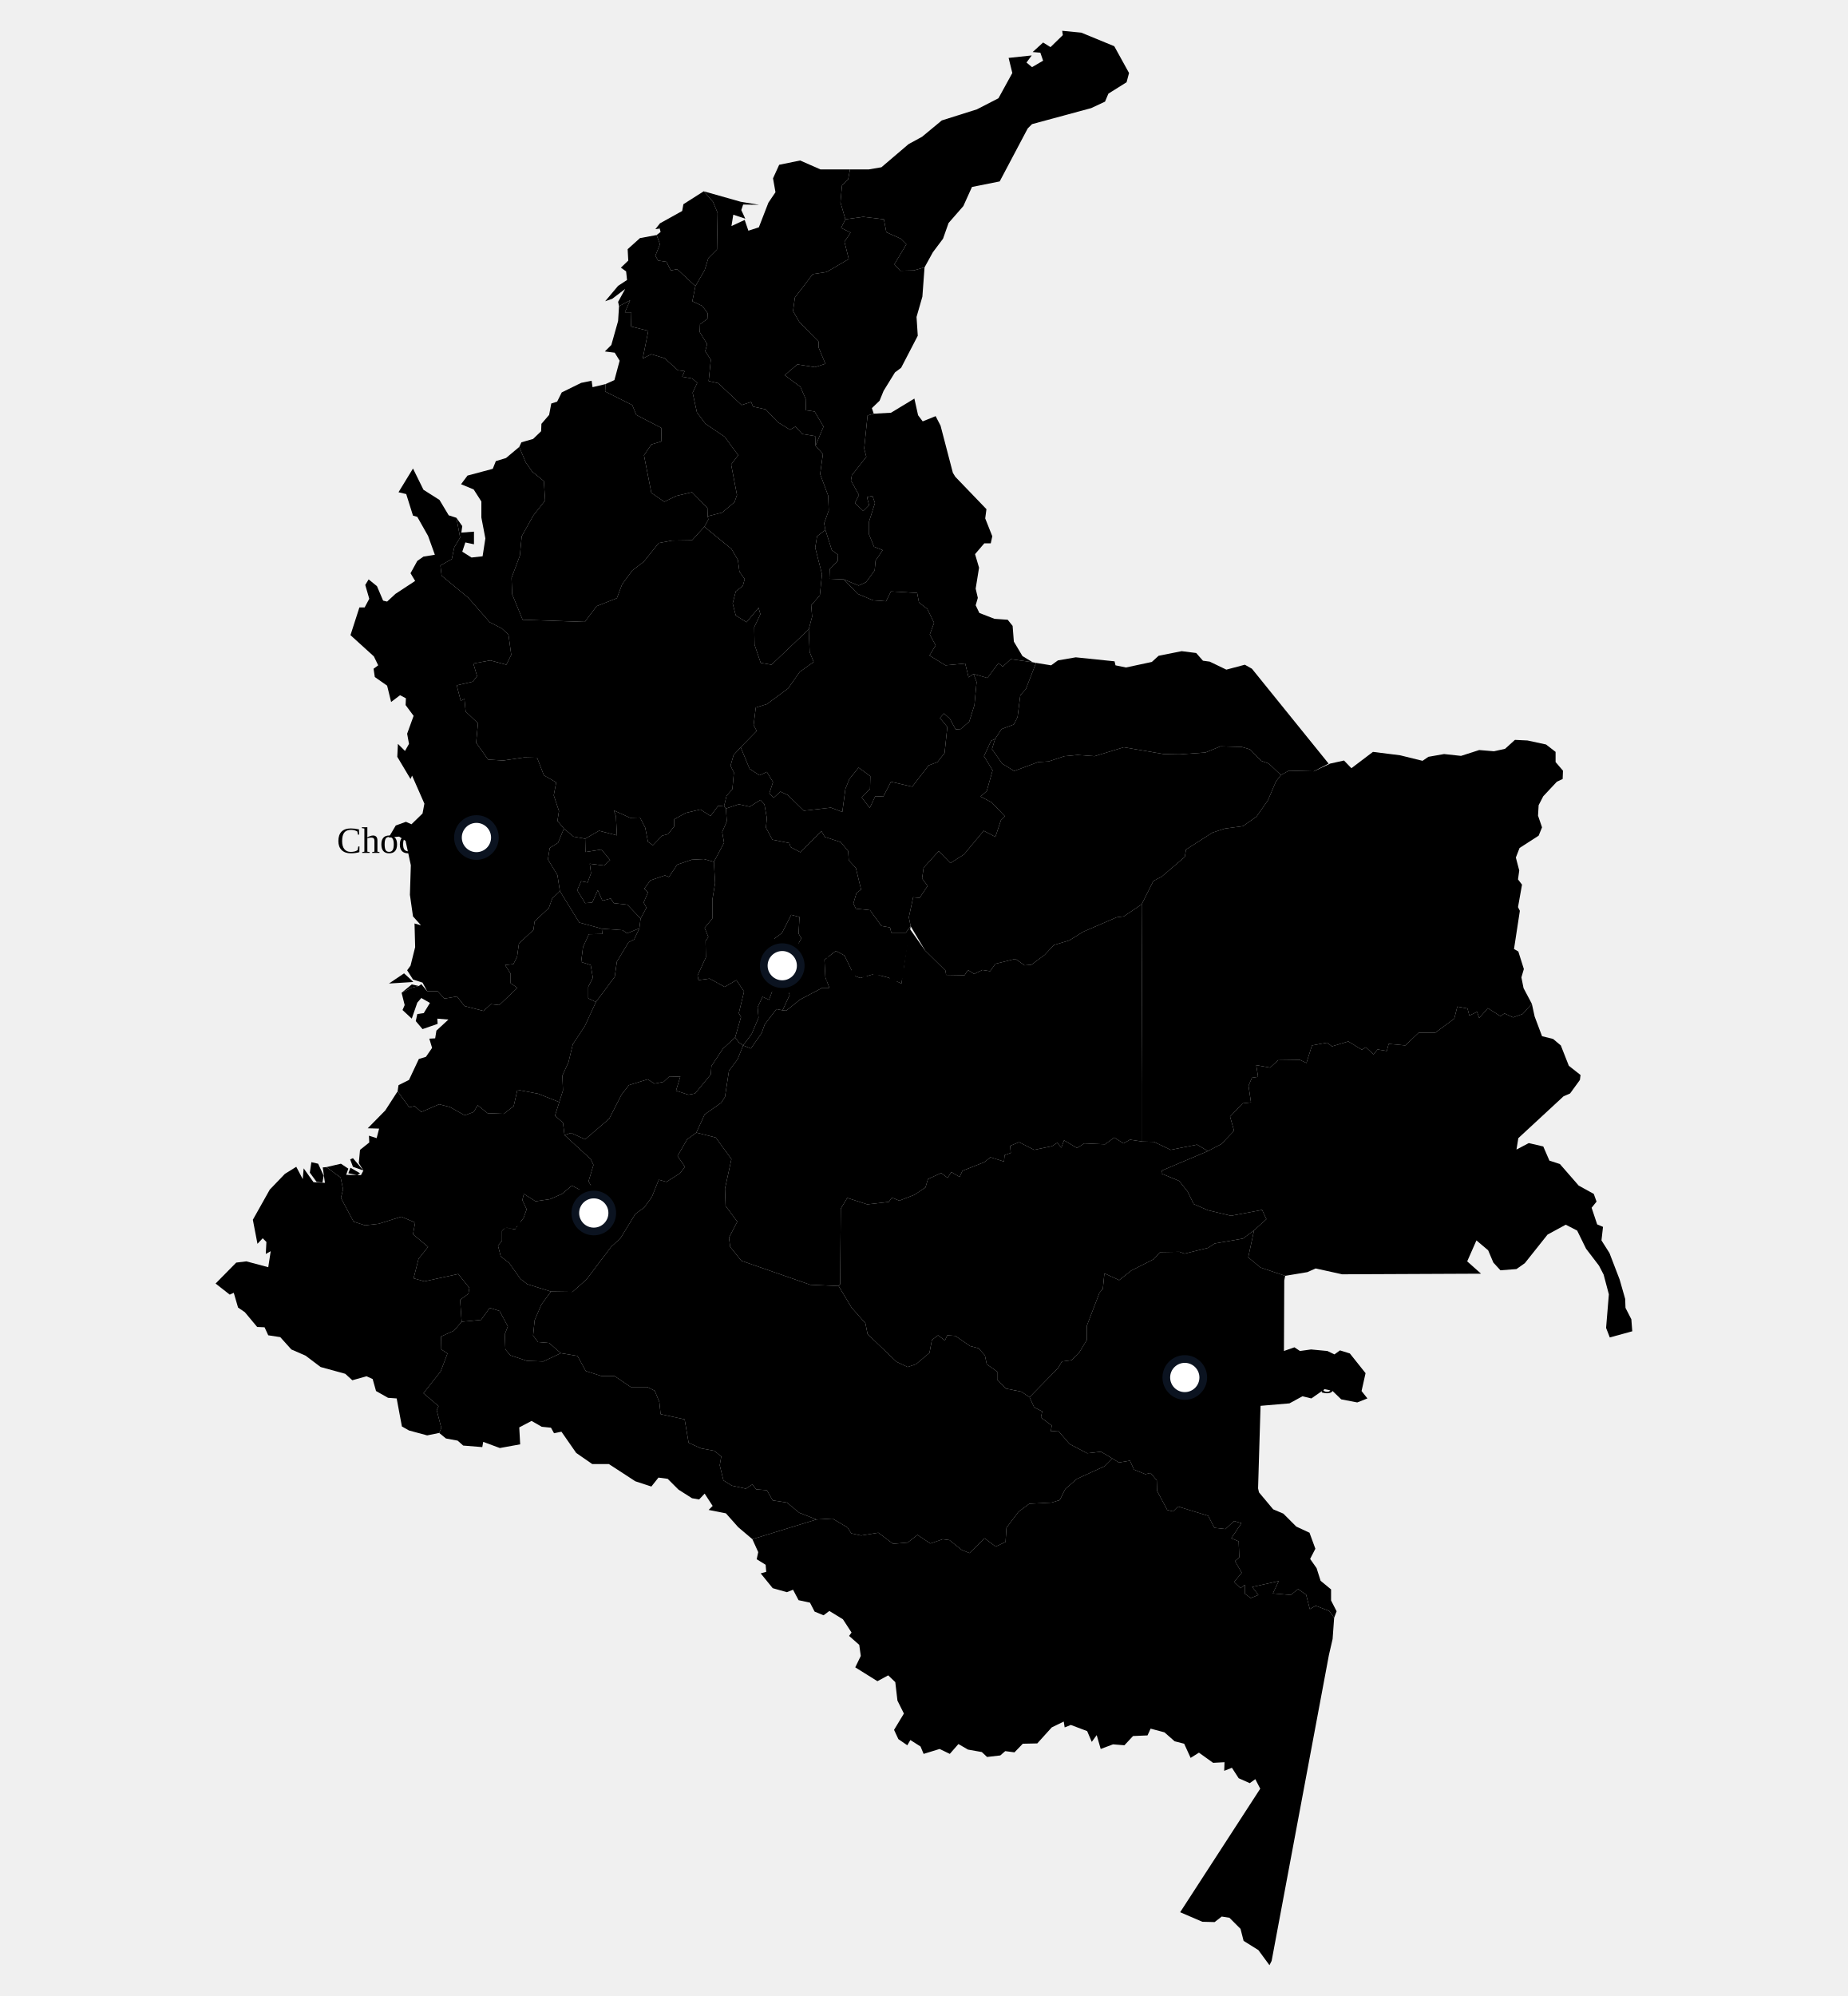
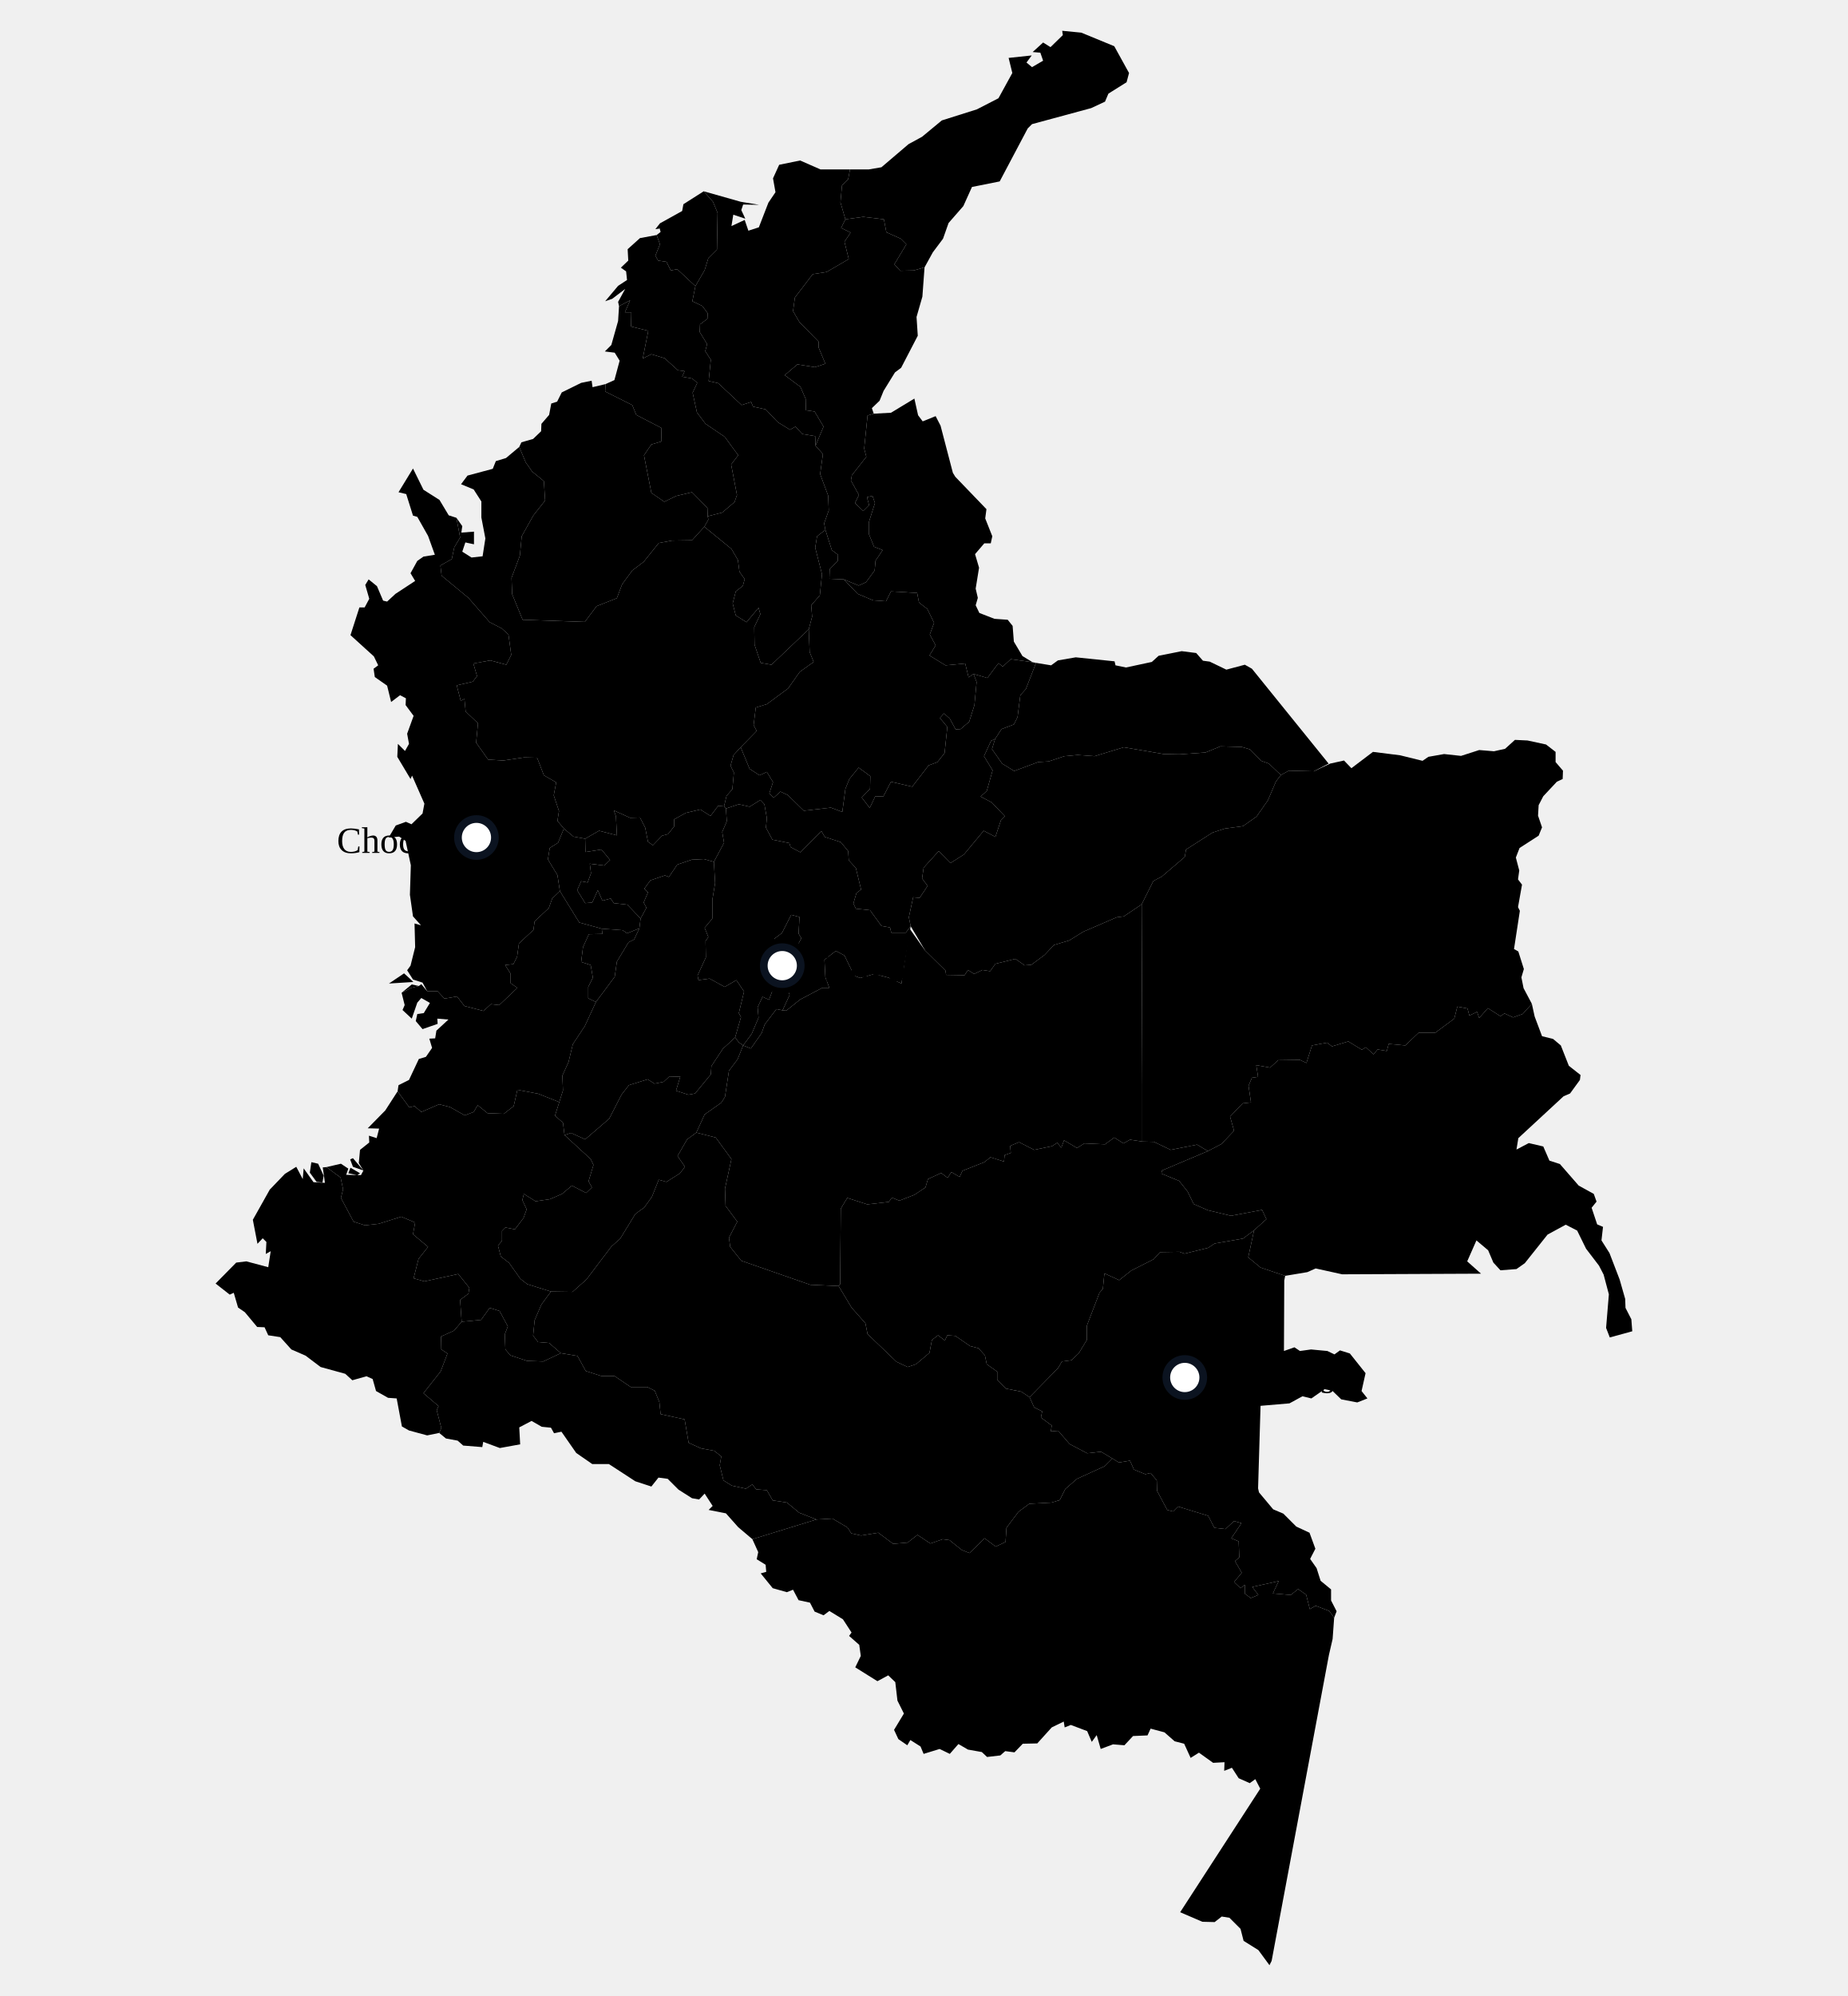
- <svg viewBox="-70 -10 600 648" role="img" aria-label="Mapa de Colombia con los territorios donde trabaja la Fundación Sevenfold: Chocó, Bogotá, Huila y Vaupés">
+ <svg viewBox="-70 -10 600 648" role="img" aria-label="Mapa de Colombia con los territorios donde trabaja la Fundación Sevenfold: Chocó, Bogotá y Vaupés">
  <g>
    <path d="M46.0 371.5 L43.1 370.9 L43.8 369.1 L46.9 370.9 L46.0 371.5ZM111.6 347.8 L110.2 352.2 L112.8 354.5 L113.3 358.5 L121.8 366.3 L122.7 368.2 L121.1 373.5 L122.2 375.5 L120.3 377.3 L115.7 374.9 L112.5 377.6 L108.6 379.3 L103.9 380.0 L100.1 377.6 L99.6 379.6 L101.0 382.6 L100.0 385.4 L97.2 389.1 L94.1 388.5 L93.0 389.6 L93.0 392.8 L91.7 394.4 L92.6 397.9 L95.3 400.0 L99.0 405.2 L101.2 406.9 L108.9 409.3 L105.8 413.5 L103.6 418.6 L103.1 423.6 L104.7 425.7 L108.3 426.0 L112.1 429.3 L106.4 432.0 L101.1 431.8 L95.7 430.0 L94.1 428.1 L93.9 423.2 L94.9 420.6 L92.2 415.6 L89.0 414.6 L86.2 418.5 L79.9 419.1 L79.4 412.0 L82.1 410.0 L82.4 408.1 L78.8 403.6 L67.8 406.0 L64.3 405.0 L65.9 398.7 L69.0 394.8 L64.1 390.7 L64.8 386.9 L60.3 385.0 L53.0 387.3 L48.5 387.8 L44.8 386.6 L40.7 378.9 L41.4 376.1 L40.6 372.3 L36.0 368.9 L40.7 367.8 L43.1 369.4 L42.4 371.4 L47.2 371.5 L48.0 370.0 L44.6 368.8 L43.7 366.4 L44.6 366.0 L48.0 370.0 L46.5 367.6 L46.9 363.3 L49.9 360.9 L49.8 358.7 L52.3 359.5 L53.1 356.4 L49.4 356.3 L55.1 350.5 L59.1 344.3 L62.9 349.5 L64.6 349.1 L66.8 351.0 L72.6 348.5 L76.1 349.4 L80.9 352.1 L83.8 351.0 L85.1 348.8 L88.3 351.4 L93.6 351.6 L96.8 349.1 L98.0 343.8 L104.8 345.1 L111.6 347.8Z" />
    <path d="M31.1 367.3 L33.3 367.8 L35.1 371.7 L34.7 373.9 L32.8 373.7 L30.6 370.7 L31.1 367.3ZM72.6 455.2 L68.7 456.0 L62.8 454.4 L60.5 453.1 L58.8 444.0 L56.0 443.8 L52.1 441.6 L51.0 437.7 L49.0 436.8 L44.4 438.1 L42.1 436.0 L34.1 433.8 L29.2 430.1 L24.6 428.1 L21.0 424.1 L17.1 423.5 L15.9 420.9 L13.5 420.8 L9.5 416.0 L7.3 414.5 L5.9 409.7 L4.6 410.3 L0.0 406.7 L6.7 399.9 L10.0 399.5 L17.1 401.4 L17.9 396.2 L16.3 397.1 L16.5 393.2 L15.3 392.0 L13.6 393.8 L12.1 386.0 L17.6 376.2 L22.5 371.1 L26.2 368.8 L28.3 372.8 L28.6 369.3 L31.8 373.8 L35.5 374.0 L34.8 369.0 L36.0 368.9 L40.6 372.3 L41.4 376.1 L40.7 378.9 L44.8 386.6 L48.5 387.8 L53.0 387.3 L60.3 385.0 L64.8 386.9 L64.1 390.7 L69.0 394.8 L65.9 398.7 L64.3 405.0 L67.8 406.0 L78.8 403.6 L82.4 408.1 L82.1 410.0 L79.4 412.0 L79.9 419.1 L77.4 422.0 L73.2 423.9 L73.3 428.1 L75.3 429.4 L73.1 435.2 L67.5 442.3 L72.4 446.5 L71.8 447.8 L73.3 453.6 L72.6 455.2Z" />
    <path d="M63.5 308.1 L64.2 308.8 L56.3 309.3 L61.2 306.0 L63.5 308.1ZM60.4 312.3 L63.7 309.6 L66.0 310.1 L63.6 310.7 L60.4 312.3ZM111.8 279.3 L109.3 281.7 L108.2 284.8 L103.6 289.1 L103.2 291.9 L98.5 296.3 L97.9 300.6 L96.7 303.0 L94.0 303.3 L95.8 306.1 L95.8 309.2 L98.0 310.7 L92.1 316.3 L89.4 316.0 L87.0 318.2 L80.8 316.6 L78.4 313.5 L74.3 314.2 L72.1 311.8 L68.7 311.8 L67.2 309.0 L64.1 308.0 L62.2 305.0 L63.3 303.5 L64.8 297.5 L64.6 289.8 L66.7 290.4 L64.1 287.5 L63.1 280.5 L63.4 270.9 L61.7 263.0 L59.6 261.6 L56.2 261.9 L58.5 258.0 L61.8 256.8 L63.6 257.6 L67.2 254.1 L67.8 250.9 L63.8 241.8 L63.3 242.9 L59.0 235.7 L59.2 231.5 L61.5 233.8 L62.8 231.5 L62.2 228.2 L64.3 222.4 L61.7 218.9 L61.8 216.7 L59.9 215.7 L57.0 217.9 L55.7 212.6 L51.7 209.8 L51.3 207.1 L52.8 206.0 L51.4 203.1 L43.8 196.2 L46.7 187.2 L48.4 187.2 L49.9 184.4 L48.6 179.9 L49.7 178.1 L52.4 180.3 L54.4 185.0 L55.7 185.3 L58.4 182.8 L64.8 178.6 L63.3 176.1 L65.5 172.1 L67.5 170.7 L71.2 170.1 L69.0 164.0 L65.5 157.8 L64.1 157.4 L61.9 150.4 L59.4 149.8 L64.1 142.1 L67.5 149.0 L72.7 152.3 L75.7 157.3 L78.2 158.1 L79.4 164.5 L77.5 167.7 L76.7 171.5 L73.0 173.6 L73.4 176.9 L82.1 184.1 L89.0 192.0 L92.9 194.0 L95.1 196.0 L96.0 202.6 L94.4 205.8 L89.2 204.4 L83.7 205.4 L84.9 209.5 L83.5 211.3 L78.3 212.5 L79.6 217.5 L80.8 216.9 L81.2 221.0 L85.2 224.8 L84.6 231.1 L88.5 236.6 L93.4 236.9 L100.2 235.9 L104.4 236.0 L106.6 241.7 L110.6 244.0 L109.8 248.2 L111.5 253.3 L111.0 256.5 L113.1 259.0 L111.2 263.6 L108.5 265.3 L107.9 269.0 L111.0 274.1 L111.8 279.3Z" data-dep="choco" />
    <path d="M161.8 269.8 L162.2 276.7 L161.3 282.1 L161.3 288.2 L158.8 291.2 L160.0 294.2 L159.1 295.5 L159.2 300.8 L156.5 306.7 L156.8 308.2 L160.4 307.7 L165.3 310.4 L169.1 308.2 L171.6 311.9 L169.9 318.9 L170.6 320.2 L168.7 326.8 L164.7 330.5 L161.0 336.1 L160.8 338.8 L155.7 345.0 L153.5 345.4 L149.5 344.1 L150.9 339.5 L147.2 339.6 L145.5 341.2 L142.5 341.8 L140.3 340.4 L134.2 342.3 L131.8 345.4 L127.8 353.2 L120.0 359.9 L115.4 357.8 L113.3 358.5 L112.8 354.5 L110.2 352.2 L111.6 347.8 L112.8 344.0 L112.6 339.2 L114.6 334.8 L116.0 329.0 L119.9 323.1 L123.5 315.3 L129.6 307.1 L130.3 302.2 L134.1 295.9 L135.9 295.0 L137.6 291.4 L138.0 288.2 L139.9 284.7 L139.0 283.0 L140.4 279.7 L139.2 278.5 L141.2 275.8 L145.9 274.2 L147.2 274.7 L149.9 270.7 L154.6 269.1 L158.6 268.9 L161.8 269.8Z" />
    <path d="M112.1 429.3 L108.3 426.0 L104.7 425.7 L103.1 423.6 L103.6 418.6 L105.8 413.5 L108.9 409.3 L115.9 409.4 L120.4 405.4 L128.5 394.7 L131.4 392.1 L136.3 384.1 L139.2 382.0 L141.7 378.5 L143.9 373.0 L146.4 373.7 L150.8 370.9 L152.4 368.8 L150.0 365.3 L153.1 359.9 L156.1 357.7 L162.4 359.3 L167.5 366.3 L165.4 375.9 L165.6 381.5 L169.4 386.6 L166.7 391.8 L167.1 394.8 L170.7 399.3 L193.1 407.1 L202.3 407.5 L206.5 414.5 L211.0 419.6 L211.7 423.1 L221.1 432.1 L224.7 433.8 L227.4 432.9 L231.8 429.2 L232.6 425.0 L234.6 423.5 L236.8 425.2 L237.6 423.5 L240.2 423.7 L245.0 427.0 L247.7 427.7 L249.8 430.0 L250.4 432.9 L253.8 435.3 L253.8 437.9 L256.6 440.8 L261.6 441.8 L264.3 443.6 L265.8 446.9 L268.4 448.2 L268.0 450.2 L271.5 452.8 L271.2 454.7 L273.6 454.5 L277.3 458.8 L283.0 461.8 L287.5 461.3 L291.2 463.5 L288.7 466.0 L279.7 470.1 L275.9 473.4 L274.1 477.0 L271.5 477.8 L264.2 478.2 L260.7 480.8 L256.8 486.0 L256.5 490.6 L253.3 492.1 L249.7 489.4 L244.8 494.2 L242.3 493.2 L238.3 490.0 L236.1 489.7 L232.1 491.1 L227.9 488.3 L224.7 490.8 L220.0 491.2 L215.2 487.6 L209.6 488.5 L206.4 487.8 L205.2 485.9 L200.3 483.0 L195.1 483.3 L189.5 481.1 L185.5 477.8 L180.9 477.1 L179.0 473.8 L175.5 473.5 L174.3 471.9 L172.2 473.3 L167.6 472.3 L164.9 470.6 L163.7 465.7 L164.2 462.8 L161.9 461.0 L157.6 460.2 L153.6 458.4 L152.3 450.8 L144.5 449.1 L144.1 445.2 L142.6 441.5 L140.2 440.3 L134.8 440.3 L129.5 436.7 L125.2 436.7 L120.2 435.1 L117.5 430.2 L112.1 429.3Z" />
-     <path d="M156.1 357.7 L153.1 359.9 L150.0 365.3 L152.4 368.8 L150.8 370.9 L146.4 373.7 L143.9 373.0 L141.7 378.5 L139.2 382.0 L136.3 384.1 L131.4 392.1 L128.5 394.7 L120.4 405.4 L115.9 409.4 L108.9 409.3 L101.2 406.9 L99.0 405.2 L95.3 400.0 L92.6 397.9 L91.7 394.4 L93.0 392.8 L93.0 389.6 L94.1 388.5 L97.2 389.1 L100.0 385.4 L101.0 382.6 L99.6 379.6 L100.1 377.6 L103.9 380.0 L108.6 379.3 L112.5 377.6 L115.7 374.9 L120.3 377.3 L122.2 375.5 L121.1 373.5 L122.7 368.2 L121.8 366.3 L113.3 358.5 L115.4 357.8 L120.0 359.9 L127.8 353.2 L131.8 345.4 L134.2 342.3 L140.3 340.4 L142.5 341.8 L145.5 341.2 L147.2 339.6 L150.9 339.5 L149.5 344.1 L153.5 345.4 L155.7 345.0 L160.8 338.8 L161.0 336.1 L164.7 330.5 L168.7 326.8 L169.9 328.4 L171.3 329.4 L169.5 333.9 L166.7 337.6 L165.4 346.1 L164.2 348.0 L158.8 351.8 L156.1 357.7Z" data-dep="huila" />
+     <path d="M156.1 357.7 L153.1 359.9 L150.0 365.3 L152.4 368.8 L150.8 370.9 L146.4 373.7 L143.9 373.0 L141.7 378.5 L139.2 382.0 L136.3 384.1 L131.4 392.1 L128.5 394.7 L120.4 405.4 L115.9 409.4 L108.9 409.3 L101.2 406.9 L99.0 405.2 L95.3 400.0 L92.6 397.9 L91.7 394.4 L93.0 392.8 L93.0 389.6 L94.1 388.5 L97.2 389.1 L100.0 385.4 L101.0 382.6 L99.6 379.6 L100.1 377.6 L103.9 380.0 L108.6 379.3 L112.5 377.6 L115.7 374.9 L120.3 377.3 L122.2 375.5 L121.1 373.5 L122.7 368.2 L121.8 366.3 L113.3 358.5 L115.4 357.8 L120.0 359.9 L127.8 353.2 L131.8 345.4 L134.2 342.3 L140.3 340.4 L142.5 341.8 L145.5 341.2 L147.2 339.6 L150.9 339.5 L149.5 344.1 L153.5 345.4 L155.7 345.0 L160.8 338.8 L161.0 336.1 L164.7 330.5 L168.7 326.8 L169.9 328.4 L171.3 329.4 L169.5 333.9 L166.7 337.6 L165.4 346.1 L164.2 348.0 L158.8 351.8 L156.1 357.7Z" />
    <path d="M112.1 429.3 L117.5 430.2 L120.2 435.1 L125.2 436.7 L129.5 436.7 L134.8 440.3 L140.2 440.3 L142.6 441.5 L144.1 445.2 L144.5 449.1 L152.3 450.8 L153.6 458.4 L157.6 460.2 L161.9 461.0 L164.2 462.8 L163.7 465.7 L164.9 470.6 L167.6 472.3 L172.2 473.3 L174.3 471.9 L175.5 473.5 L179.0 473.8 L180.9 477.1 L185.5 477.8 L189.5 481.1 L195.1 483.3 L174.3 489.7 L169.7 485.8 L165.7 481.3 L160.1 480.2 L161.4 478.9 L158.8 474.9 L157.0 476.8 L154.7 476.4 L150.3 473.6 L146.8 470.1 L143.8 469.7 L141.5 472.6 L136.3 470.9 L127.7 465.3 L122.3 465.3 L117.1 461.7 L112.3 454.8 L109.9 455.3 L108.9 453.5 L105.9 453.2 L102.6 451.3 L98.6 453.4 L98.9 458.9 L92.3 460.1 L86.9 458.1 L86.6 459.8 L80.4 459.3 L78.6 457.7 L74.8 457.0 L72.6 455.2 L73.3 453.6 L71.8 447.8 L72.4 446.5 L67.5 442.3 L73.1 435.2 L75.3 429.4 L73.3 428.1 L73.2 423.9 L77.4 422.0 L79.9 419.1 L86.2 418.5 L89.0 414.6 L92.2 415.6 L94.9 420.6 L93.9 423.2 L94.1 428.1 L95.7 430.0 L101.1 431.8 L106.4 432.0 L112.1 429.3Z" />
    <path d="M195.1 483.3 L200.3 483.0 L205.2 485.9 L206.4 487.8 L209.6 488.5 L215.2 487.6 L220.0 491.2 L224.7 490.8 L227.9 488.3 L232.1 491.1 L236.1 489.7 L238.3 490.0 L242.3 493.2 L244.8 494.2 L249.7 489.4 L253.3 492.1 L256.5 490.6 L256.8 486.0 L260.7 480.8 L264.2 478.2 L271.5 477.8 L274.1 477.0 L275.9 473.4 L279.7 470.1 L288.7 466.0 L291.2 463.5 L293.3 464.8 L296.9 464.2 L298.2 467.1 L301.9 468.6 L303.6 468.2 L305.6 470.6 L305.7 474.0 L309.0 480.2 L310.9 480.7 L312.5 479.1 L322.3 482.1 L324.3 486.0 L327.9 486.4 L330.7 483.8 L333.1 484.5 L329.8 489.4 L332.2 490.4 L332.4 495.6 L331.0 496.8 L333.2 500.6 L330.7 503.6 L332.8 505.6 L334.2 504.5 L334.2 507.4 L336.1 508.8 L338.6 507.8 L336.6 505.2 L345.2 503.3 L343.3 507.3 L349.1 507.8 L351.5 505.9 L354.1 507.7 L355.3 512.4 L357.2 511.3 L361.6 513.0 L363.2 515.2 L362.7 522.1 L361.5 527.3 L342.9 626.6 L342.2 628.0 L338.6 623.1 L333.8 620.1 L332.8 616.2 L329.2 612.6 L326.7 612.2 L324.4 614.0 L320.4 613.9 L313.2 610.8 L339.2 570.7 L337.6 567.6 L335.8 568.9 L332.2 567.3 L330.0 563.9 L327.5 564.9 L327.6 562.1 L323.9 562.3 L319.3 559.0 L316.6 560.7 L314.5 556.1 L311.4 555.3 L308.1 552.4 L303.6 551.2 L302.6 553.4 L297.9 553.6 L295.1 556.6 L291.4 556.3 L287.4 557.8 L286.1 553.3 L284.5 555.5 L283.0 552.0 L277.7 550.0 L275.7 550.8 L275.4 548.9 L271.5 550.8 L266.8 556.0 L262.1 556.1 L259.4 558.9 L256.4 558.5 L254.8 559.9 L250.5 560.4 L248.8 558.8 L244.3 558.0 L241.2 556.2 L238.4 559.4 L235.1 557.8 L229.9 559.4 L228.9 557.0 L225.6 554.9 L224.6 556.6 L221.7 554.6 L220.3 551.6 L223.5 546.3 L221.4 542.1 L220.7 536.1 L218.4 533.9 L214.9 535.8 L207.7 531.3 L209.5 527.6 L209.0 524.0 L205.7 521.1 L206.5 520.0 L203.7 515.7 L199.3 513.0 L197.4 514.4 L194.5 513.2 L193.0 510.3 L189.3 509.5 L187.5 506.1 L185.5 506.9 L180.9 505.6 L177.0 500.8 L178.8 500.3 L178.6 498.0 L175.7 496.2 L176.2 493.9 L174.3 489.7 L195.1 483.3Z" />
    <path d="M131.0 89.4 L130.7 88.0 L133.0 83.8 L128.8 87.0 L126.5 87.8 L130.7 82.8 L133.6 80.9 L133.3 78.1 L131.6 76.9 L134.0 74.6 L133.8 70.9 L137.8 67.3 L143.2 66.3 L144.3 69.3 L142.8 73.0 L143.7 74.6 L146.4 75.0 L147.8 77.8 L149.9 77.4 L155.8 82.9 L154.8 87.8 L158.0 89.3 L159.8 91.7 L159.7 93.5 L157.3 95.3 L157.2 97.8 L159.6 101.7 L159.0 104.0 L160.8 106.8 L160.1 113.7 L163.2 114.4 L170.8 121.5 L173.9 120.5 L174.5 122.0 L178.6 122.9 L182.6 127.1 L186.5 129.5 L188.3 128.5 L190.5 130.9 L194.7 131.6 L194.8 134.7 L197.2 137.4 L196.3 143.9 L198.9 150.9 L199.1 155.7 L197.6 159.9 L198.0 162.0 L195.3 164.1 L194.7 167.8 L196.9 176.4 L196.2 183.3 L193.4 186.5 L193.7 190.2 L192.6 194.3 L180.5 205.8 L177.0 205.2 L175.0 199.3 L174.9 193.6 L176.9 189.4 L176.3 187.3 L172.4 192.0 L168.9 189.8 L167.9 185.9 L168.9 182.0 L171.2 180.2 L171.8 178.0 L170.1 175.6 L169.6 171.8 L167.5 168.2 L158.7 161.0 L160.0 158.7 L159.8 157.6 L164.5 156.4 L168.5 153.0 L169.3 150.7 L167.4 140.8 L169.7 137.8 L165.3 131.8 L159.1 127.6 L156.3 123.9 L154.9 117.5 L156.4 114.3 L154.8 112.9 L151.5 112.3 L152.3 110.5 L150.1 110.2 L145.8 106.3 L141.5 105.0 L138.7 106.4 L140.5 97.4 L134.9 96.0 L135.0 91.4 L132.9 91.4 L134.6 87.5 L131.0 89.4ZM144.2 64.2 L142.8 64.4 L144.3 62.5 L144.5 63.6Z" />
    <path d="M123.5 315.3 L119.9 323.1 L116.0 329.0 L114.6 334.8 L112.6 339.2 L112.8 344.0 L111.6 347.8 L104.8 345.1 L98.0 343.8 L96.8 349.1 L93.6 351.6 L88.3 351.4 L85.1 348.8 L83.8 351.0 L80.9 352.1 L76.1 349.4 L72.6 348.5 L66.8 351.0 L64.6 349.1 L62.9 349.5 L59.1 344.3 L59.4 342.3 L62.8 340.6 L66.0 333.8 L68.3 333.1 L70.3 330.2 L69.4 327.2 L71.3 327.1 L71.7 324.6 L75.6 321.0 L72.0 320.7 L72.1 322.4 L67.2 324.1 L65.0 321.5 L65.5 319.2 L67.6 318.9 L69.6 315.6 L66.8 314.0 L65.5 315.5 L63.7 320.7 L60.7 317.9 L61.4 316.3 L60.4 312.3 L63.6 310.7 L66.0 310.1 L66.8 309.5 L68.7 311.8 L72.1 311.8 L74.3 314.2 L78.4 313.5 L80.8 316.6 L87.0 318.2 L89.4 316.0 L92.1 316.3 L98.0 310.7 L95.8 309.2 L95.8 306.1 L94.0 303.3 L96.7 303.0 L97.9 300.6 L98.5 296.3 L103.2 291.9 L103.6 289.1 L108.2 284.8 L109.3 281.7 L111.8 279.3 L118.1 289.5 L125.4 291.5 L125.6 293.2 L121.2 293.3 L119.3 297.5 L118.7 302.3 L121.8 303.3 L122.5 307.4 L121.0 310.4 L121.0 314.1 L123.5 315.3Z" />
    <path d="M126.6 114.7 L129.5 113.4 L131.2 107.1 L129.6 104.5 L126.4 104.1 L128.5 102.0 L130.7 94.2 L131.0 89.4 L134.6 87.5 L132.9 91.4 L135.0 91.4 L134.9 96.0 L140.5 97.4 L138.7 106.4 L141.5 105.0 L145.8 106.3 L150.1 110.2 L152.3 110.5 L151.5 112.3 L154.8 112.9 L156.4 114.3 L154.9 117.5 L156.3 123.9 L159.1 127.6 L165.3 131.8 L169.7 137.8 L167.4 140.8 L169.3 150.7 L168.5 153.0 L164.5 156.4 L159.8 157.6 L159.7 154.9 L154.7 149.8 L149.6 151.0 L145.7 152.9 L141.5 150.0 L139.1 137.8 L141.5 134.3 L144.8 133.3 L144.7 128.9 L136.6 124.7 L135.3 121.5 L126.5 117.1 L126.6 114.7Z" />
    <path d="M143.2 66.3 L144.5 65.3 L144.2 64.2 L144.3 62.5 L151.5 58.5 L151.9 56.3 L158.5 52.1 L161.5 55.5 L163.0 59.1 L162.8 71.0 L160.0 73.8 L158.8 77.7 L155.8 82.9 L149.9 77.4 L147.8 77.8 L146.4 75.0 L143.7 74.6 L142.8 73.0 L144.3 69.3 L143.2 66.3Z" />
    <path d="M198.0 162.0 L197.6 159.9 L199.1 155.7 L198.9 150.9 L196.3 143.9 L197.2 137.4 L194.8 134.7 L197.4 128.5 L194.5 123.6 L191.7 123.2 L191.6 119.5 L189.9 115.6 L184.8 111.8 L188.9 108.3 L194.6 109.2 L198.0 108.1 L195.8 102.8 L195.8 100.9 L189.6 94.6 L187.5 91.0 L188.1 86.6 L193.9 79.0 L198.4 78.3 L205.6 74.1 L204.2 68.5 L206.2 65.5 L203.1 64.0 L204.5 61.2 L210.3 60.4 L217.0 61.2 L217.8 65.4 L222.5 67.5 L224.3 69.3 L220.4 75.8 L222.3 77.9 L226.7 77.8 L230.2 76.8 L229.5 86.3 L227.6 92.9 L228.0 99.0 L222.6 109.4 L220.6 110.9 L216.9 116.9 L215.6 120.1 L213.1 122.5 L213.7 124.3 L211.7 124.9 L210.6 135.6 L211.3 138.3 L206.6 144.3 L206.3 146.0 L208.9 150.7 L207.6 153.3 L210.3 155.9 L212.2 154.0 L211.5 151.4 L213.3 151.0 L214.1 153.3 L212.1 159.6 L212.1 163.3 L213.8 167.5 L216.6 168.6 L214.3 172.0 L214.0 175.2 L211.2 179.0 L208.8 180.1 L204.0 178.1 L199.3 177.9 L199.4 174.8 L202.0 172.1 L202.1 170.1 L200.1 168.6 L198.0 162.0Z" />
    <path d="M205.4 48.2 L206.0 45.0 L212.1 45.0 L216.2 44.3 L225.0 36.8 L229.4 34.4 L235.8 29.1 L247.2 25.5 L254.2 21.9 L258.7 13.7 L257.5 8.8 L265.0 8.0 L263.3 10.3 L265.1 11.8 L268.7 9.7 L267.8 7.1 L265.3 6.9 L268.7 3.8 L271.1 5.3 L275.1 1.4 L274.9 0.0 L281.1 0.6 L291.8 5.0 L296.6 13.7 L295.8 16.7 L289.9 20.4 L288.8 23.0 L284.3 25.1 L265.1 30.3 L263.7 31.7 L254.6 48.9 L245.6 50.7 L242.8 56.9 L238.0 62.4 L236.2 67.5 L232.9 71.9 L230.2 76.8 L226.7 77.8 L222.3 77.9 L220.4 75.8 L224.3 69.3 L222.5 67.5 L217.8 65.4 L217.0 61.2 L210.3 60.4 L204.5 61.2 L202.9 55.7 L203.4 50.2 L205.4 48.2Z" />
    <path d="M204.5 61.2 L203.1 64.0 L206.2 65.5 L204.2 68.5 L205.6 74.1 L198.4 78.3 L193.9 79.0 L188.1 86.6 L187.5 91.0 L189.6 94.6 L195.8 100.9 L195.8 102.8 L198.0 108.1 L194.6 109.2 L188.9 108.3 L184.8 111.8 L189.9 115.6 L191.6 119.5 L191.7 123.2 L194.5 123.6 L197.4 128.5 L194.8 134.7 L194.7 131.6 L190.5 130.9 L188.3 128.5 L186.5 129.5 L182.6 127.1 L178.6 122.9 L174.5 122.0 L173.9 120.5 L170.8 121.5 L163.2 114.4 L160.1 113.7 L160.8 106.8 L159.0 104.0 L159.6 101.7 L157.2 97.8 L157.3 95.3 L159.7 93.5 L159.8 91.7 L158.0 89.3 L154.8 87.8 L155.8 82.9 L158.8 77.7 L160.0 73.8 L162.8 71.0 L163.0 59.1 L161.5 55.5 L158.5 52.1 L170.5 55.5 L176.5 56.5 L171.3 56.4 L170.7 58.2 L172.0 61.0 L168.1 59.7 L167.5 63.4 L171.8 61.4 L173.0 64.9 L176.4 63.8 L179.5 55.8 L181.8 52.4 L181.0 47.9 L183.0 43.5 L189.8 42.1 L196.4 45.0 L206.0 45.0 L205.4 48.2 L203.4 50.2 L202.9 55.7 L204.5 61.2Z" />
    <path d="M266.4 205.2 L271.3 206.0 L273.5 204.4 L279.3 203.4 L291.9 204.7 L292.2 206.0 L295.6 206.7 L304.0 204.9 L306.2 202.9 L313.7 201.4 L318.4 202.0 L320.6 204.5 L322.8 204.8 L328.2 207.4 L334.2 205.8 L336.5 207.1 L361.4 237.9 L356.6 240.4 L348.5 240.2 L345.9 241.6 L342.0 237.9 L339.5 237.0 L335.9 233.3 L333.2 232.5 L326.3 232.3 L321.4 234.3 L313.0 234.9 L307.8 234.8 L294.9 232.6 L285.4 235.5 L279.9 235.1 L275.6 235.5 L270.5 237.2 L267.1 237.4 L259.3 240.3 L255.4 237.9 L252.1 233.2 L253.1 229.9 L255.2 226.7 L259.2 225.2 L260.4 222.8 L261.3 215.7 L263.1 213.7 L266.4 205.2Z" />
    <path d="M204.0 178.1 L208.8 180.1 L211.2 179.0 L214.0 175.2 L214.3 172.0 L216.6 168.6 L213.8 167.5 L212.1 163.3 L212.1 159.6 L214.1 153.3 L213.3 151.0 L211.5 151.4 L212.2 154.0 L210.3 155.9 L207.6 153.3 L208.9 150.7 L206.3 146.0 L206.6 144.3 L211.3 138.3 L210.6 135.6 L211.7 124.9 L213.7 124.3 L219.3 124.0 L226.9 119.4 L228.1 124.8 L229.6 126.8 L233.8 125.1 L235.4 128.2 L239.4 143.5 L240.2 144.8 L250.3 155.3 L249.9 158.3 L252.2 164.1 L251.7 166.4 L249.6 166.4 L246.6 169.9 L247.9 174.3 L246.8 181.1 L247.5 184.1 L246.8 186.5 L248.0 189.0 L252.9 190.9 L257.2 191.2 L258.8 193.2 L259.2 198.3 L262.0 203.0 L265.3 205.0 L258.2 204.0 L255.6 206.4 L254.2 205.3 L250.6 210.1 L246.1 208.8 L244.5 209.9 L243.4 205.4 L237.0 206.0 L231.8 202.8 L233.8 199.5 L231.9 196.0 L233.3 192.2 L231.1 187.7 L228.4 185.6 L227.8 182.5 L219.3 182.0 L217.7 185.2 L213.5 184.9 L208.5 182.8 L204.0 178.1Z" />
    <path d="M253.1 229.9 L252.1 233.2 L255.4 237.9 L259.3 240.3 L267.1 237.4 L270.5 237.2 L275.6 235.5 L279.9 235.1 L285.4 235.5 L294.9 232.6 L307.8 234.8 L313.0 234.9 L321.4 234.3 L326.3 232.3 L333.2 232.5 L335.9 233.3 L339.5 237.0 L342.0 237.9 L345.9 241.6 L344.3 243.7 L341.7 249.8 L338.0 255.1 L333.6 258.2 L327.7 259.0 L323.7 260.3 L315.1 265.8 L314.7 268.2 L307.2 274.6 L304.5 276.0 L300.7 283.6 L294.9 287.5 L292.6 287.8 L281.7 292.5 L277.2 295.3 L272.2 296.8 L269.2 300.0 L264.9 303.2 L262.7 303.4 L259.7 301.3 L253.2 302.9 L251.5 305.3 L249.0 304.9 L246.3 306.2 L244.3 304.9 L243.2 306.6 L237.2 306.5 L237.0 305.1 L230.4 298.6 L225.7 290.7 L225.1 287.8 L226.5 281.3 L228.6 281.5 L231.2 277.6 L229.4 275.2 L229.9 271.7 L234.8 266.3 L238.6 270.2 L243.0 267.4 L249.4 259.7 L253.2 261.7 L255.0 256.3 L256.3 255.0 L252.0 250.5 L248.4 248.6 L250.4 246.8 L252.3 240.1 L249.5 235.5 L251.8 230.5 L253.1 229.9Z" />
    <path d="M264.3 443.6 L261.6 441.8 L256.6 440.8 L253.8 437.9 L253.8 435.3 L250.4 432.9 L249.8 430.0 L247.7 427.7 L245.0 427.0 L240.2 423.7 L237.6 423.5 L236.8 425.2 L234.6 423.5 L232.6 425.0 L231.8 429.2 L227.4 432.9 L224.7 433.8 L221.1 432.1 L211.7 423.1 L211.0 419.6 L206.5 414.5 L202.3 407.5 L202.8 406.9 L203.0 382.4 L205.1 378.9 L211.6 381.0 L218.6 380.2 L219.6 378.8 L222.0 379.8 L226.9 377.9 L230.5 375.5 L231.3 372.8 L235.6 370.8 L237.7 372.4 L238.9 370.5 L241.6 372.1 L242.5 370.1 L249.6 367.3 L251.6 365.7 L256.0 367.1 L256.2 365.0 L258.2 364.3 L258.0 362.0 L260.9 360.8 L265.8 363.3 L271.6 362.1 L273.3 361.0 L274.6 362.6 L275.5 360.2 L279.7 362.7 L282.1 361.2 L288.8 361.5 L291.8 359.3 L294.8 361.2 L296.9 360.0 L300.9 360.6 L304.7 360.7 L310.1 363.3 L318.7 361.6 L322.2 363.7 L307.3 370.0 L307.1 371.0 L312.9 373.4 L315.6 376.8 L317.6 380.9 L322.2 382.9 L329.7 384.7 L339.8 382.8 L341.2 385.8 L337.2 389.4 L333.6 392.1 L324.4 393.7 L322.3 395.1 L314.6 397.0 L313.0 396.4 L306.7 396.5 L304.6 398.8 L297.3 402.5 L293.4 405.6 L288.6 403.4 L288.1 408.4 L287.0 409.7 L282.9 420.4 L282.9 425.0 L280.3 429.3 L277.9 431.6 L274.8 432.0 L273.6 434.1 L264.3 443.6Z" />
    <path d="M300.9 360.6 L296.9 360.0 L294.8 361.2 L291.8 359.3 L288.8 361.5 L282.1 361.2 L279.7 362.7 L275.5 360.2 L274.6 362.6 L273.3 361.0 L271.6 362.1 L265.8 363.3 L260.9 360.8 L258.0 362.0 L258.2 364.3 L256.2 365.0 L256.0 367.1 L251.6 365.7 L249.6 367.3 L242.5 370.1 L241.6 372.1 L238.9 370.5 L237.7 372.4 L235.6 370.8 L231.3 372.8 L230.5 375.5 L226.9 377.9 L222.0 379.8 L219.6 378.8 L218.6 380.2 L211.6 381.0 L205.1 378.9 L203.0 382.4 L202.8 406.9 L202.3 407.5 L193.1 407.1 L170.7 399.3 L167.1 394.8 L166.7 391.8 L169.4 386.6 L165.6 381.5 L165.4 375.9 L167.5 366.3 L162.4 359.3 L156.1 357.7 L158.8 351.8 L164.2 348.0 L165.4 346.1 L166.7 337.6 L169.5 333.9 L171.3 329.4 L173.8 330.4 L177.3 325.4 L178.3 322.6 L182.1 317.6 L184.1 318.0 L185.3 318.1 L189.8 314.5 L197.0 310.7 L199.3 310.7 L198.0 307.3 L197.7 301.6 L201.4 298.7 L204.2 300.2 L207.4 306.8 L209.3 307.5 L213.9 306.2 L218.5 307.4 L222.7 309.3 L225.3 291.4 L230.4 298.6 L237.0 305.1 L237.2 306.5 L243.2 306.6 L244.3 304.9 L246.3 306.2 L249.0 304.9 L251.5 305.3 L253.2 302.9 L259.7 301.3 L262.7 303.4 L264.9 303.2 L269.2 300.0 L272.2 296.8 L277.2 295.3 L281.7 292.5 L292.6 287.8 L294.9 287.5 L300.7 283.6 L300.9 342.1 L300.9 360.6Z" />
    <path d="M291.2 463.5 L287.5 461.3 L283.0 461.8 L277.3 458.8 L273.6 454.5 L271.2 454.7 L271.5 452.8 L268.0 450.2 L268.4 448.2 L265.8 446.9 L264.3 443.6 L273.6 434.1 L274.8 432.0 L277.9 431.6 L280.3 429.3 L282.9 425.0 L282.9 420.4 L287.0 409.7 L288.1 408.4 L288.6 403.4 L293.4 405.6 L297.3 402.5 L304.6 398.8 L306.7 396.5 L313.0 396.4 L314.6 397.0 L322.3 395.1 L324.4 393.7 L333.6 392.1 L337.2 389.4 L335.3 398.2 L339.3 401.5 L347.3 404.2 L347.0 405.7 L346.9 428.6 L350.3 427.4 L352.1 428.6 L355.7 428.1 L361.0 428.6 L363.3 429.7 L365.1 428.4 L368.3 429.4 L373.4 435.8 L372.1 441.6 L374.0 444.0 L370.7 445.3 L365.5 444.3 L362.6 441.5 L360.1 441.0 L355.8 444.0 L352.9 443.3 L348.7 445.6 L339.3 446.4 L338.5 473.2 L338.8 474.5 L343.4 480.0 L346.7 481.4 L350.9 485.6 L355.2 487.6 L357.1 492.8 L355.4 496.1 L357.5 499.1 L358.8 503.2 L362.2 506.0 L362.2 509.6 L364.0 513.1 L363.2 515.2 L361.6 513.0 L357.2 511.3 L355.3 512.4 L354.1 507.7 L351.5 505.9 L349.1 507.8 L343.3 507.3 L345.2 503.3 L336.6 505.2 L338.6 507.8 L336.1 508.8 L334.2 507.4 L334.2 504.5 L332.8 505.6 L330.7 503.6 L333.2 500.6 L331.0 496.8 L332.4 495.6 L332.2 490.4 L329.8 489.4 L333.1 484.5 L330.7 483.8 L327.9 486.4 L324.3 486.0 L322.3 482.1 L312.5 479.1 L310.9 480.7 L309.0 480.2 L305.7 474.0 L305.6 470.6 L303.6 468.2 L301.9 468.6 L298.2 467.1 L296.9 464.2 L293.3 464.8 L291.2 463.5Z" data-dep="vaupes" />
    <path d="M322.2 363.7 L318.7 361.6 L310.1 363.3 L304.7 360.7 L300.9 360.6 L300.9 342.1 L300.7 283.6 L304.5 276.0 L307.2 274.6 L314.7 268.2 L315.1 265.8 L323.7 260.3 L327.7 259.0 L333.6 258.2 L338.0 255.1 L341.7 249.8 L344.3 243.7 L345.9 241.6 L348.5 240.2 L356.6 240.4 L361.9 237.9 L366.4 236.9 L368.8 239.4 L375.8 234.1 L384.6 235.2 L391.9 237.0 L393.8 235.7 L398.9 234.8 L404.4 235.4 L410.3 233.5 L415.1 233.9 L418.7 233.1 L421.9 230.2 L426.0 230.4 L432.0 231.7 L435.1 234.1 L435.1 237.4 L437.5 240.2 L437.4 242.9 L435.5 243.8 L431.1 248.5 L429.6 251.4 L429.4 254.8 L430.7 258.6 L429.6 261.3 L423.4 265.3 L422.2 268.4 L423.3 272.6 L422.9 275.5 L424.2 277.2 L422.9 284.5 L423.5 285.7 L421.6 298.1 L423.0 298.9 L424.8 304.6 L424.0 307.3 L424.7 310.8 L427.4 315.9 L424.4 319.2 L421.3 320.3 L418.5 319.0 L417.2 319.9 L413.1 317.3 L410.3 320.5 L409.6 318.5 L407.1 319.7 L406.5 317.4 L403.2 316.8 L402.2 320.7 L396.0 325.3 L390.6 325.3 L386.3 329.4 L380.9 328.9 L380.3 331.2 L377.3 330.7 L376.0 332.3 L373.5 330.0 L372.2 330.8 L367.8 328.1 L362.5 329.7 L360.9 328.5 L356.0 329.4 L354.2 335.1 L352.1 334.1 L345.0 334.2 L342.4 336.6 L337.9 335.8 L338.5 339.6 L336.5 339.9 L335.4 342.5 L336.2 347.9 L333.5 348.2 L329.4 352.5 L330.7 357.1 L326.6 361.4 L322.2 363.7Z" />
    <path d="M158.7 161.0 L167.5 168.2 L169.6 171.8 L170.1 175.6 L171.8 178.0 L171.2 180.2 L168.9 182.0 L167.9 185.9 L168.9 189.8 L172.4 192.0 L176.3 187.3 L176.9 189.4 L174.9 193.6 L175.0 199.3 L177.0 205.2 L180.5 205.8 L192.6 194.3 L192.9 201.7 L194.2 204.9 L189.7 208.1 L185.9 213.5 L179.0 218.6 L175.4 219.7 L174.7 225.4 L175.7 227.3 L170.5 232.6 L168.2 235.1 L167.2 238.6 L168.3 240.8 L167.8 246.2 L165.9 248.4 L165.1 251.8 L163.2 251.6 L160.7 254.9 L157.4 252.8 L152.7 253.9 L148.9 256.0 L148.9 258.3 L146.9 260.8 L145.0 261.3 L142.0 264.4 L140.4 263.3 L139.5 258.7 L137.8 255.4 L134.6 255.5 L129.3 253.1 L130.0 255.0 L130.3 261.2 L124.5 259.7 L120.0 262.3 L116.2 261.6 L113.1 259.0 L111.0 256.5 L111.5 253.3 L109.8 248.2 L110.6 244.0 L106.6 241.7 L104.4 236.0 L100.2 235.9 L93.4 236.9 L88.5 236.6 L84.6 231.1 L85.2 224.8 L81.2 221.0 L80.8 216.9 L79.6 217.5 L78.3 212.5 L83.5 211.3 L84.9 209.5 L83.7 205.4 L89.2 204.4 L94.4 205.8 L96.0 202.6 L95.1 196.0 L92.9 194.0 L89.0 192.0 L82.1 184.1 L73.4 176.9 L73.0 173.6 L76.7 171.5 L77.5 167.7 L79.4 164.5 L78.2 158.1 L80.1 160.8 L79.8 162.9 L83.9 162.6 L83.9 166.7 L81.1 166.1 L80.1 169.1 L83.1 171.0 L86.7 170.6 L87.6 164.8 L86.3 158.0 L86.3 152.8 L83.8 148.9 L79.7 147.2 L81.8 144.4 L90.0 142.2 L91.0 139.7 L94.3 138.7 L98.6 135.1 L100.7 140.1 L102.8 143.1 L106.6 146.2 L107.0 152.5 L103.2 157.3 L99.4 164.1 L98.8 170.4 L96.1 177.6 L96.3 182.9 L99.7 191.2 L119.9 191.9 L123.7 186.8 L130.3 184.2 L132.0 179.7 L135.3 175.2 L139.0 172.4 L143.9 166.3 L148.2 165.5 L154.7 165.4 L158.7 161.0Z" />
    <path d="M158.7 161.0 L154.7 165.4 L148.2 165.5 L143.9 166.3 L139.0 172.4 L135.3 175.2 L132.0 179.7 L130.3 184.2 L123.7 186.8 L119.9 191.9 L99.7 191.2 L96.3 182.9 L96.1 177.6 L98.8 170.4 L99.4 164.1 L103.2 157.3 L107.0 152.5 L106.6 146.2 L102.8 143.1 L100.7 140.1 L98.6 135.1 L99.3 133.6 L103.1 132.5 L105.7 130.0 L105.8 127.6 L108.3 124.7 L109.0 121.0 L110.9 120.4 L112.4 117.4 L118.7 114.3 L122.1 113.6 L122.4 115.7 L126.6 114.7 L126.5 117.1 L135.3 121.5 L136.6 124.7 L144.7 128.9 L144.8 133.3 L141.5 134.3 L139.1 137.8 L141.5 150.0 L145.7 152.9 L149.6 151.0 L154.7 149.8 L159.7 154.9 L159.8 157.6 L160.0 158.7 L158.7 161.0Z" />
    <path d="M246.1 208.8 L250.6 210.1 L254.2 205.3 L255.6 206.4 L258.2 204.0 L265.3 205.0 L266.4 205.2 L263.1 213.7 L261.3 215.7 L260.4 222.8 L259.2 225.2 L255.2 226.7 L253.1 229.9 L251.8 230.5 L249.5 235.5 L252.3 240.1 L250.4 246.8 L248.4 248.6 L252.0 250.5 L256.3 255.0 L255.0 256.3 L253.2 261.7 L249.4 259.7 L243.0 267.4 L238.6 270.2 L234.8 266.3 L229.9 271.7 L229.4 275.2 L231.2 277.6 L228.6 281.5 L226.5 281.3 L225.1 287.8 L225.7 290.7 L224.1 292.8 L219.4 292.8 L219.0 291.1 L216.2 290.6 L212.5 285.5 L207.9 285.0 L207.1 283.3 L208.1 279.9 L209.6 278.8 L207.9 271.8 L205.6 269.3 L205.4 266.3 L203.0 263.4 L197.8 261.7 L196.7 259.8 L189.9 266.7 L186.7 265.0 L186.3 263.7 L180.8 262.6 L178.7 258.7 L179.0 255.6 L178.2 251.1 L176.9 249.7 L173.4 251.9 L169.9 251.1 L165.7 252.5 L165.1 251.8 L165.9 248.4 L167.8 246.2 L168.3 240.8 L167.2 238.6 L168.2 235.1 L170.5 232.6 L173.4 239.6 L176.6 241.7 L179.0 240.6 L181.0 243.9 L179.8 247.6 L181.2 249.0 L183.4 247.0 L185.8 248.1 L191.0 253.2 L199.8 252.2 L203.5 253.6 L204.5 246.1 L205.8 242.9 L208.8 239.2 L212.6 242.0 L212.5 246.1 L209.8 248.9 L212.4 252.3 L214.2 248.5 L216.8 248.6 L219.3 243.8 L226.2 245.4 L231.5 238.5 L234.4 237.4 L236.7 234.5 L237.6 226.0 L235.2 223.1 L236.5 221.6 L238.4 223.3 L240.3 226.8 L241.9 226.7 L244.7 224.3 L246.4 218.9 L247.1 211.4 L246.1 208.8Z" />
    <path d="M246.1 208.8 L247.1 211.4 L246.4 218.9 L244.7 224.3 L241.9 226.7 L240.3 226.8 L238.4 223.3 L236.5 221.6 L235.2 223.1 L237.6 226.0 L236.7 234.5 L234.4 237.4 L231.5 238.5 L226.2 245.4 L219.3 243.8 L216.8 248.6 L214.2 248.5 L212.4 252.3 L209.8 248.9 L212.5 246.1 L212.6 242.0 L208.8 239.2 L205.8 242.9 L204.5 246.1 L203.5 253.6 L199.8 252.2 L191.0 253.2 L185.8 248.1 L183.4 247.0 L181.2 249.0 L179.8 247.6 L181.0 243.9 L179.0 240.6 L176.6 241.7 L173.4 239.6 L170.5 232.6 L175.7 227.3 L174.7 225.4 L175.4 219.7 L179.0 218.6 L185.9 213.5 L189.7 208.1 L194.2 204.9 L192.9 201.7 L192.6 194.3 L193.7 190.2 L193.4 186.5 L196.2 183.3 L196.9 176.4 L194.7 167.8 L195.3 164.1 L198.0 162.0 L200.1 168.6 L202.1 170.1 L202.0 172.1 L199.4 174.8 L199.3 177.9 L204.0 178.1 L208.5 182.8 L213.5 184.9 L217.7 185.2 L219.3 182.0 L227.8 182.5 L228.4 185.6 L231.1 187.7 L233.3 192.2 L231.9 196.0 L233.8 199.5 L231.8 202.8 L237.0 206.0 L243.4 205.4 L244.5 209.9 L246.1 208.8Z" />
    <path d="M165.1 251.8 L165.7 252.5 L166.0 256.6 L164.5 260.1 L165.1 263.6 L161.8 269.8 L158.6 268.9 L154.6 269.1 L149.9 270.7 L147.2 274.7 L145.9 274.2 L141.2 275.8 L139.2 278.5 L140.4 279.7 L139.0 283.0 L139.9 284.7 L138.0 288.2 L133.7 283.7 L129.3 283.2 L128.3 281.7 L125.6 282.4 L124.1 279.0 L122.3 283.0 L120.0 283.2 L117.4 279.0 L118.7 276.1 L120.8 276.5 L121.9 273.5 L121.5 270.4 L126.2 271.0 L128.1 269.2 L125.3 265.8 L120.1 266.6 L120.0 262.3 L124.5 259.7 L130.3 261.2 L130.0 255.0 L129.3 253.1 L134.6 255.5 L137.8 255.4 L139.5 258.7 L140.4 263.3 L142.0 264.4 L145.0 261.3 L146.9 260.8 L148.9 258.3 L148.9 256.0 L152.7 253.9 L157.4 252.8 L160.7 254.9 L163.2 251.6 L165.1 251.8Z" />
    <path d="M161.8 269.8 L165.1 263.6 L164.5 260.1 L166.0 256.6 L165.7 252.5 L169.9 251.1 L173.4 251.9 L176.9 249.7 L178.2 251.1 L179.0 255.6 L178.7 258.7 L180.8 262.6 L186.3 263.7 L186.7 265.0 L189.9 266.7 L196.7 259.8 L197.8 261.7 L203.0 263.4 L205.4 266.3 L205.6 269.3 L207.9 271.8 L209.6 278.8 L208.1 279.9 L207.1 283.3 L207.9 285.0 L212.5 285.5 L216.2 290.6 L219.0 291.1 L219.4 292.8 L224.1 292.8 L225.7 290.7 L222.7 309.3 L218.5 307.4 L213.9 306.2 L209.3 307.5 L207.4 306.8 L204.2 300.2 L201.4 298.7 L197.7 301.6 L198.0 307.3 L199.3 310.7 L197.0 310.7 L189.8 314.5 L185.3 318.1 L184.1 318.0 L186.4 313.0 L184.4 307.9 L185.9 305.4 L185.6 303.1 L190.2 294.6 L189.3 293.1 L189.6 287.7 L186.9 287.0 L183.9 292.9 L181.5 294.7 L183.2 299.5 L181.9 308.7 L179.7 314.6 L177.6 313.6 L176.0 317.0 L176.3 320.4 L174.1 325.6 L171.3 329.4 L169.9 328.4 L168.7 326.8 L170.6 320.2 L169.9 318.9 L171.6 311.9 L169.1 308.2 L165.3 310.4 L160.4 307.7 L156.8 308.2 L156.5 306.7 L159.2 300.8 L159.1 295.5 L160.0 294.2 L158.8 291.2 L161.3 288.2 L161.3 282.1 L162.2 276.7 L161.8 269.8Z" />
    <path d="M171.3 329.4 L174.1 325.6 L176.3 320.4 L176.0 317.0 L177.6 313.6 L179.7 314.6 L181.9 308.7 L183.2 299.5 L181.5 294.7 L183.9 292.9 L186.9 287.0 L189.6 287.7 L189.3 293.1 L190.2 294.6 L185.6 303.1 L185.9 305.4 L184.4 307.9 L186.4 313.0 L184.1 318.0 L182.1 317.6 L178.3 322.6 L177.3 325.4 L173.8 330.4 L171.3 329.4Z" data-dep="bogota" />
    <path d="M120.0 262.3 L120.1 266.6 L125.3 265.8 L128.1 269.2 L126.2 271.0 L121.5 270.4 L121.9 273.5 L120.8 276.5 L118.7 276.1 L117.4 279.0 L120.0 283.2 L122.3 283.0 L124.1 279.0 L125.6 282.4 L128.3 281.7 L129.3 283.2 L133.7 283.7 L138.0 288.2 L137.6 291.4 L133.6 293.0 L132.2 292.0 L125.4 291.5 L118.1 289.5 L111.8 279.3 L111.0 274.1 L107.9 269.0 L108.5 265.3 L111.2 263.6 L113.1 259.0 L116.2 261.6 L120.0 262.3Z" />
    <path d="M125.4 291.5 L132.2 292.0 L133.6 293.0 L137.6 291.4 L135.9 295.0 L134.1 295.9 L130.3 302.2 L129.6 307.1 L123.5 315.3 L121.0 314.1 L121.0 310.4 L122.5 307.4 L121.8 303.3 L118.7 302.3 L119.3 297.5 L121.2 293.3 L125.6 293.2 L125.4 291.5Z" />
    <path d="M347.3 404.2 L339.3 401.5 L335.3 398.2 L337.2 389.4 L341.2 385.8 L339.8 382.8 L329.7 384.7 L322.2 382.9 L317.6 380.9 L315.6 376.8 L312.9 373.4 L307.1 371.0 L307.3 370.0 L322.2 363.7 L326.6 361.4 L330.7 357.1 L329.4 352.5 L333.5 348.2 L336.2 347.9 L335.4 342.5 L336.5 339.9 L338.5 339.6 L337.9 335.8 L342.4 336.6 L345.0 334.2 L352.1 334.1 L354.2 335.1 L356.0 329.4 L360.9 328.5 L362.5 329.7 L367.8 328.1 L372.2 330.8 L373.5 330.0 L376.0 332.3 L377.3 330.7 L380.3 331.2 L380.9 328.9 L386.3 329.4 L390.6 325.3 L396.0 325.3 L402.2 320.7 L403.2 316.8 L406.5 317.4 L407.1 319.7 L409.6 318.5 L410.3 320.5 L413.1 317.3 L417.2 319.9 L418.5 319.0 L421.3 320.3 L424.4 319.2 L427.4 315.9 L428.3 320.0 L430.7 326.4 L434.3 327.3 L436.8 329.4 L439.4 336.0 L443.2 339.0 L443.0 340.6 L439.8 345.0 L437.7 345.9 L423.0 359.5 L422.4 363.2 L426.4 361.1 L431.1 362.2 L433.1 366.8 L436.5 367.9 L442.6 374.9 L447.5 377.6 L448.4 380.1 L446.8 382.1 L448.6 387.5 L450.5 388.3 L450.0 392.7 L452.6 396.8 L455.9 405.4 L457.7 411.7 L457.8 414.6 L459.7 418.3 L460.0 422.2 L452.7 424.2 L451.5 421.1 L452.4 410.2 L450.7 403.8 L449.2 400.9 L445.0 395.4 L442.1 389.5 L438.4 387.6 L432.5 390.8 L425.1 400.1 L422.4 402.0 L417.2 402.4 L414.9 399.9 L413.2 395.9 L409.4 392.7 L406.4 399.5 L410.9 403.5 L365.8 403.7 L357.2 401.8 L354.5 403.0 L347.3 404.2Z" />
  </g>
  <g class="pin" data-k="choco" transform="translate(84.7 261.9)">
    <circle class="pulse" r="9" />
    <circle r="6" fill="#fff" stroke="#0B1320" stroke-width="2.5" />
    <text x="-14" y="5" text-anchor="end">Chocó</text>
  </g>
  <g class="pin" data-k="bogota" transform="translate(184.0 303.5)">
    <circle class="pulse" r="9" />
    <circle r="6" fill="#fff" stroke="#0B1320" stroke-width="2.5" />
    <text x="14" y="5" text-anchor="start">Bogotá</text>
  </g>
-   <g class="pin" data-k="huila" transform="translate(122.8 383.8)">
-     <circle class="pulse" r="9" />
-     <circle r="6" fill="#fff" stroke="#0B1320" stroke-width="2.5" />
-     <text x="-14" y="5" text-anchor="end">Huila</text>
-   </g>
  <g class="pin" data-k="vaupes" transform="translate(314.7 437.2)">
    <circle class="pulse" r="9" />
    <circle r="6" fill="#fff" stroke="#0B1320" stroke-width="2.5" />
    <text x="14" y="5" text-anchor="start">Vaupés</text>
  </g>
</svg>
